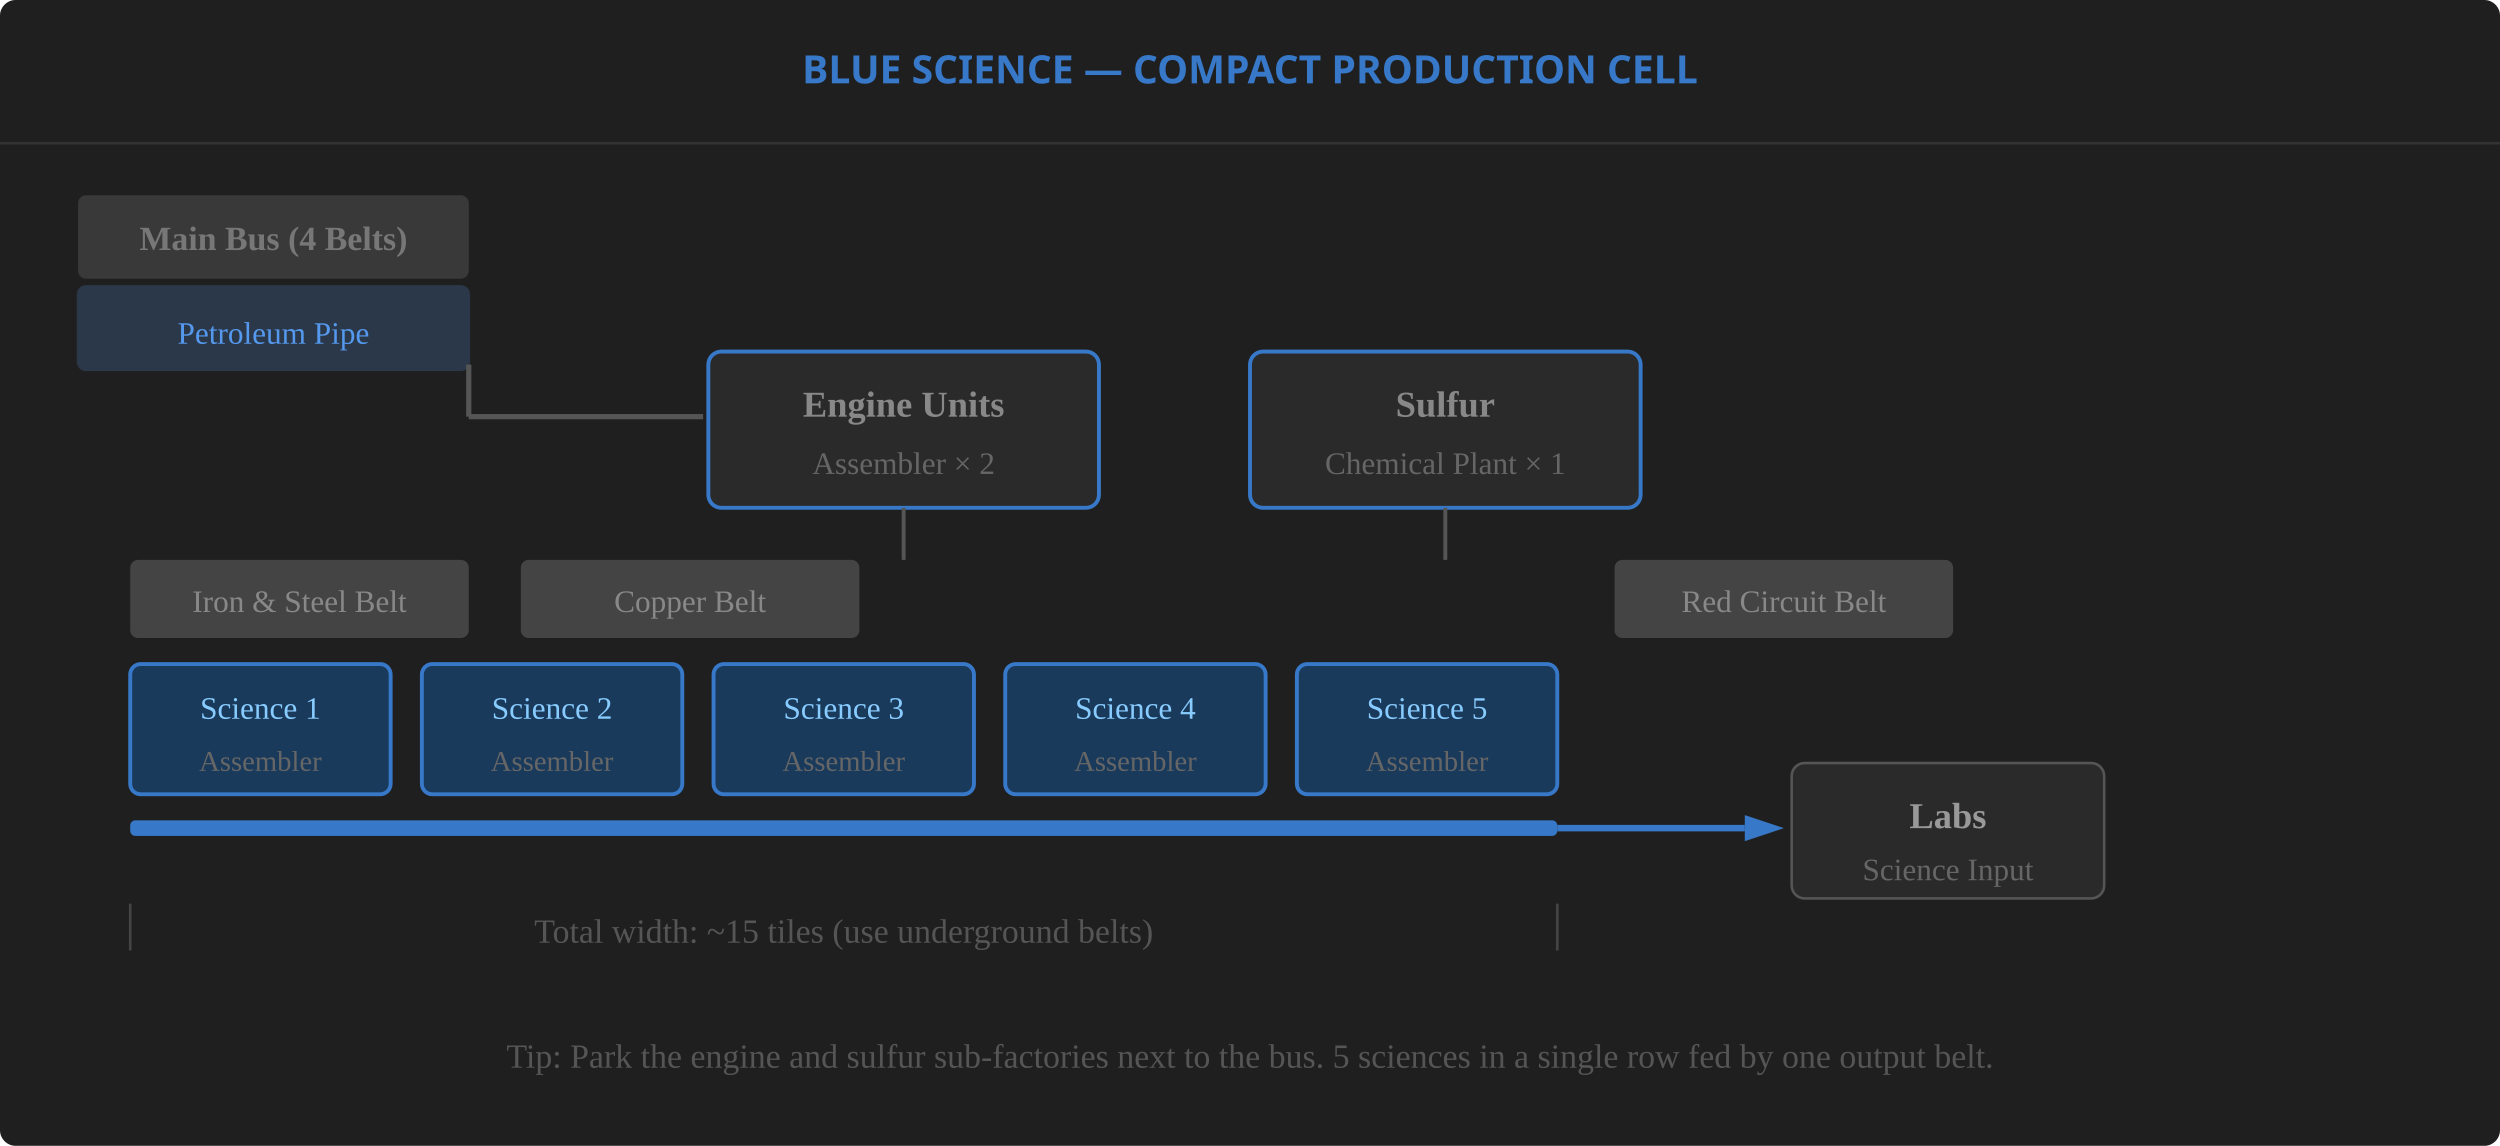
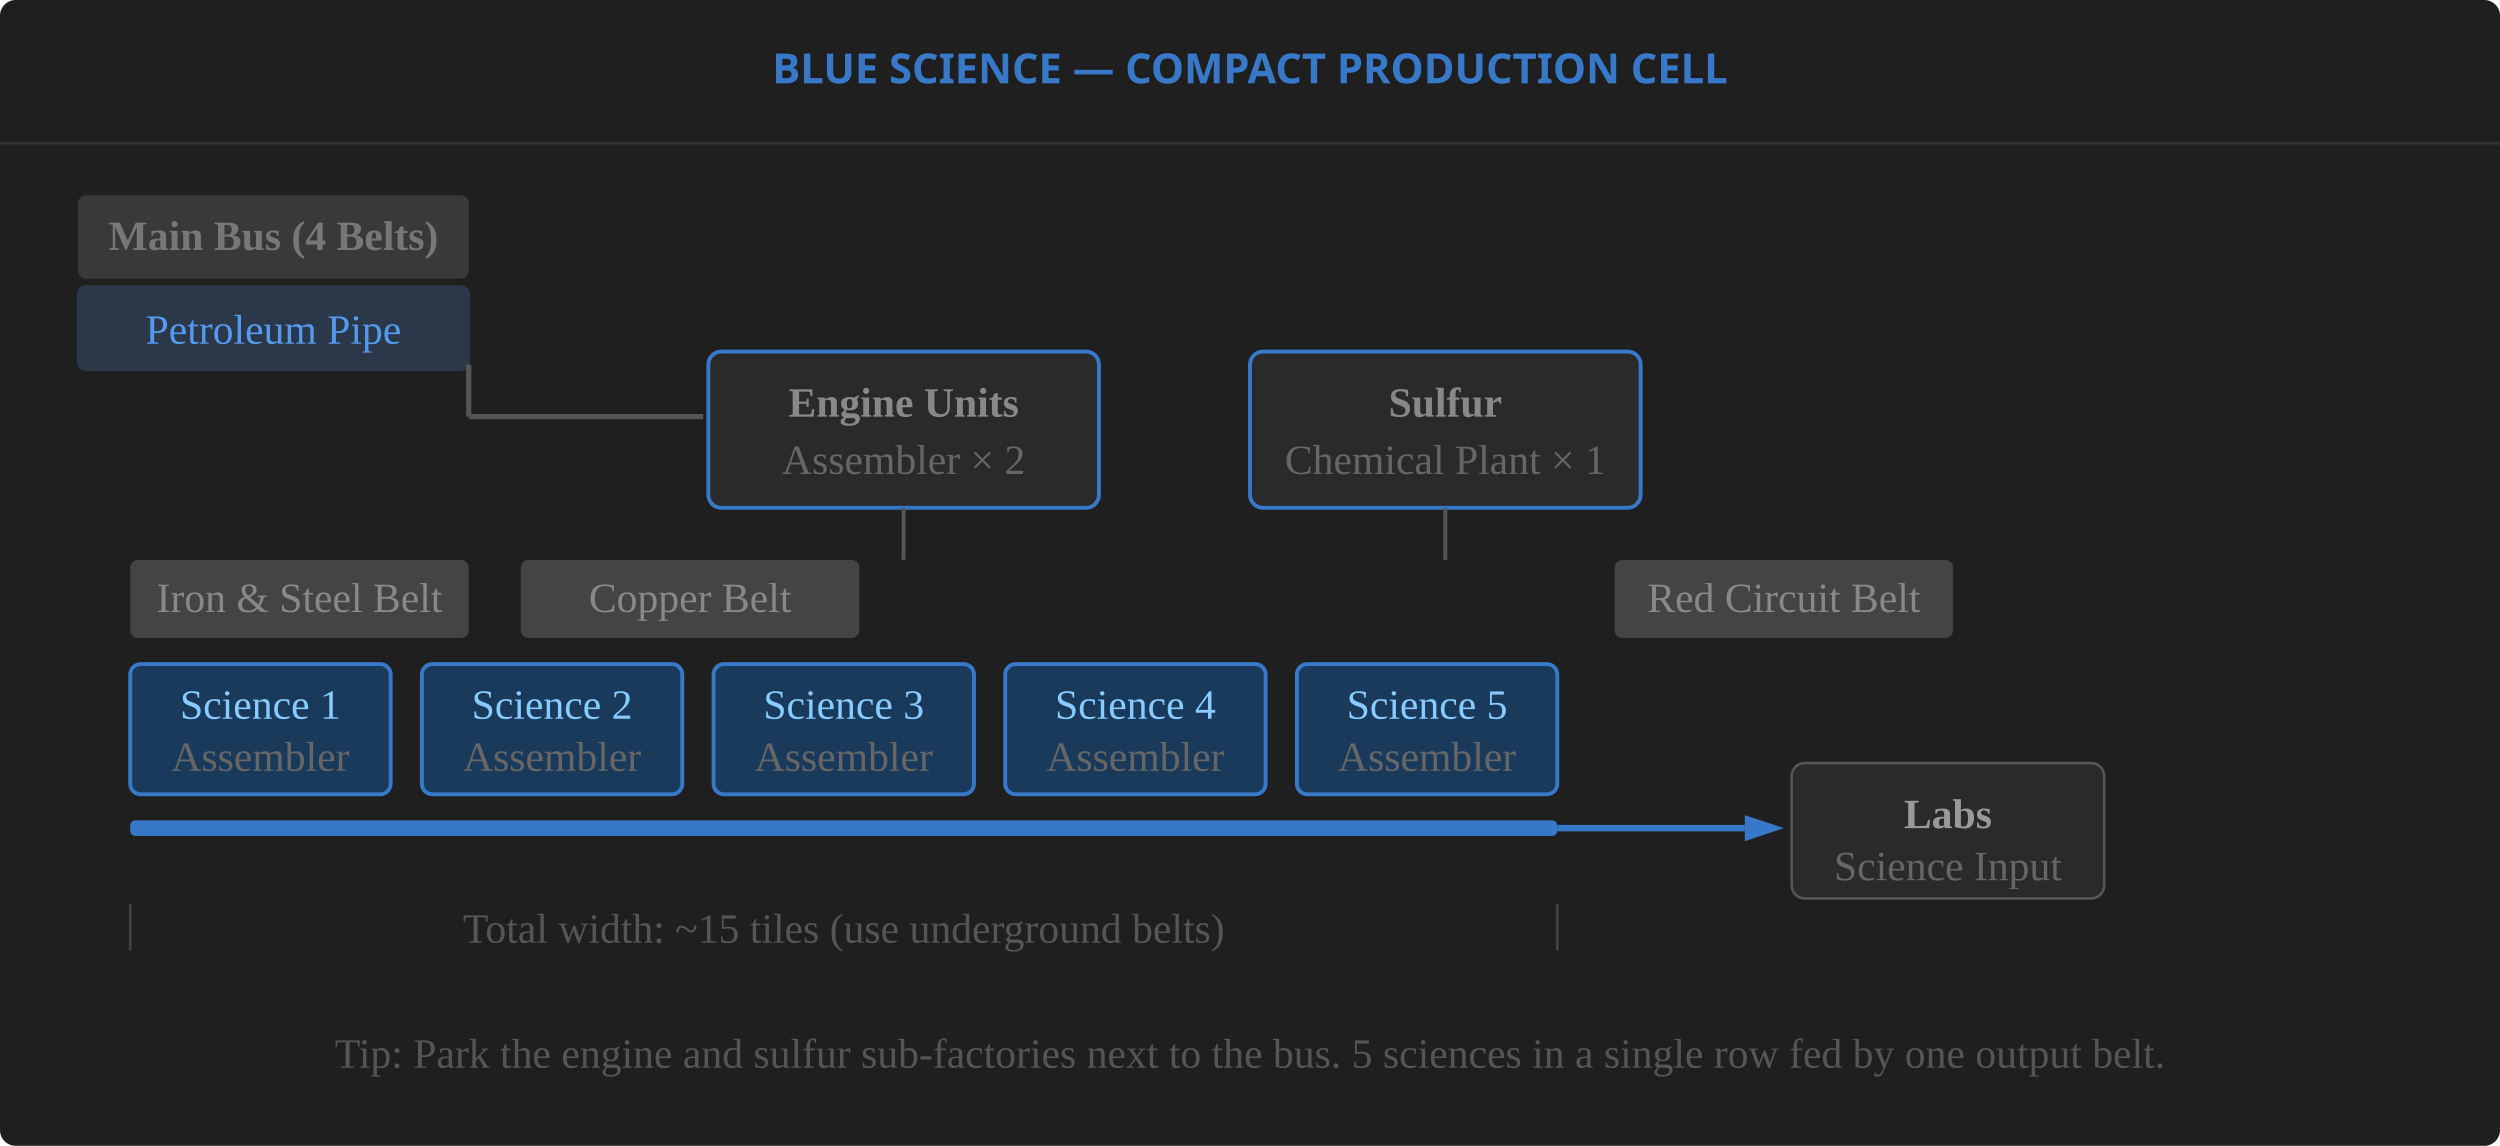
<svg xmlns="http://www.w3.org/2000/svg" viewBox="0 0 960 440" width="960" height="440">
  <defs>
    <filter id="g">
      <feGaussianBlur stdDeviation="2" result="b" />
      <feMerge>
        <feMergeNode in="b" />
        <feMergeNode in="SourceGraphic" />
      </feMerge>
    </filter>
  </defs>
  <rect width="960" height="440" fill="#1f1f1f" rx="6" />
  <line x1="0" y1="55" x2="960" y2="55" stroke="#333" />
-   <text x="480" y="32" text-anchor="middle" font-family="sans-serif" font-size="15" font-weight="900" fill="#3778c8">BLUE SCIENCE — COMPACT PRODUCTION CELL</text>
+   <text x="480" y="32" text-anchor="middle" font-family="sans-serif" font-size="16" font-weight="900" fill="#3778c8">BLUE SCIENCE — COMPACT PRODUCTION CELL</text>
  <rect x="30" y="75" width="150" height="32" rx="3" fill="#777" opacity="0.3" />
-   <text x="105" y="96" text-anchor="middle" font-size="13" fill="#777" font-weight="bold">Main Bus (4 Belts)</text>
+   <text x="105" y="96" text-anchor="middle" font-size="16" fill="#777" font-weight="bold">Main Bus (4 Belts)</text>
  <rect x="30" y="110" width="150" height="32" rx="3" fill="#5599ee" opacity="0.2" stroke="#5599ee" stroke-width="1" />
-   <text x="105" y="132" text-anchor="middle" font-size="12" fill="#5599ee">Petroleum Pipe</text>
+   <text x="105" y="132" text-anchor="middle" font-size="16" fill="#5599ee">Petroleum Pipe</text>
  <line x1="180" y1="140" x2="180" y2="160" stroke="#555" stroke-width="2" />
  <line x1="180" y1="160" x2="270" y2="160" stroke="#555" stroke-width="2" />
  <rect x="272" y="135" width="150" height="60" rx="5" fill="#2a2a2a" stroke="#3778c8" stroke-width="1.5" />
-   <text x="347" y="160" text-anchor="middle" font-size="14" fill="#888" font-weight="bold">Engine Units</text>
-   <text x="347" y="182" text-anchor="middle" font-size="12" fill="#666">Assembler × 2</text>
+   <text x="347" y="160" text-anchor="middle" font-size="16" fill="#888" font-weight="bold">Engine Units</text>
+   <text x="347" y="182" text-anchor="middle" font-size="16" fill="#666">Assembler × 2</text>
  <rect x="480" y="135" width="150" height="60" rx="5" fill="#2a2a2a" stroke="#3778c8" stroke-width="1.5" />
-   <text x="555" y="160" text-anchor="middle" font-size="14" fill="#888" font-weight="bold">Sulfur</text>
-   <text x="555" y="182" text-anchor="middle" font-size="12" fill="#666">Chemical Plant × 1</text>
+   <text x="555" y="160" text-anchor="middle" font-size="16" fill="#888" font-weight="bold">Sulfur</text>
+   <text x="555" y="182" text-anchor="middle" font-size="16" fill="#666">Chemical Plant × 1</text>
  <line x1="347" y1="195" x2="347" y2="215" stroke="#555" stroke-width="1.5" />
  <line x1="555" y1="195" x2="555" y2="215" stroke="#555" stroke-width="1.5" />
  <rect x="50" y="215" width="130" height="30" rx="3" fill="#444" />
-   <text x="115" y="235" text-anchor="middle" font-size="12" fill="#888">Iron &amp; Steel Belt</text>
+   <text x="115" y="235" text-anchor="middle" font-size="16" fill="#888">Iron &amp; Steel Belt</text>
  <rect x="200" y="215" width="130" height="30" rx="3" fill="#444" />
-   <text x="265" y="235" text-anchor="middle" font-size="12" fill="#888">Copper Belt</text>
+   <text x="265" y="235" text-anchor="middle" font-size="16" fill="#888">Copper Belt</text>
  <rect x="620" y="215" width="130" height="30" rx="3" fill="#444" />
-   <text x="685" y="235" text-anchor="middle" font-size="12" fill="#888">Red Circuit Belt</text>
+   <text x="685" y="235" text-anchor="middle" font-size="16" fill="#888">Red Circuit Belt</text>
  <rect x="50" y="255" width="100" height="50" rx="4" fill="#1a3a5c" stroke="#3778c8" stroke-width="1.5" />
-   <text x="100" y="276" text-anchor="middle" font-size="12" fill="#88ccff">Science 1</text>
-   <text x="100" y="296" text-anchor="middle" font-size="11" fill="#666">Assembler</text>
+   <text x="100" y="276" text-anchor="middle" font-size="16" fill="#88ccff">Science 1</text>
+   <text x="100" y="296" text-anchor="middle" font-size="16" fill="#666">Assembler</text>
  <rect x="162" y="255" width="100" height="50" rx="4" fill="#1a3a5c" stroke="#3778c8" stroke-width="1.5" />
-   <text x="212" y="276" text-anchor="middle" font-size="12" fill="#88ccff">Science 2</text>
-   <text x="212" y="296" text-anchor="middle" font-size="11" fill="#666">Assembler</text>
+   <text x="212" y="276" text-anchor="middle" font-size="16" fill="#88ccff">Science 2</text>
+   <text x="212" y="296" text-anchor="middle" font-size="16" fill="#666">Assembler</text>
  <rect x="274" y="255" width="100" height="50" rx="4" fill="#1a3a5c" stroke="#3778c8" stroke-width="1.5" />
-   <text x="324" y="276" text-anchor="middle" font-size="12" fill="#88ccff">Science 3</text>
-   <text x="324" y="296" text-anchor="middle" font-size="11" fill="#666">Assembler</text>
+   <text x="324" y="276" text-anchor="middle" font-size="16" fill="#88ccff">Science 3</text>
+   <text x="324" y="296" text-anchor="middle" font-size="16" fill="#666">Assembler</text>
  <rect x="386" y="255" width="100" height="50" rx="4" fill="#1a3a5c" stroke="#3778c8" stroke-width="1.5" />
-   <text x="436" y="276" text-anchor="middle" font-size="12" fill="#88ccff">Science 4</text>
-   <text x="436" y="296" text-anchor="middle" font-size="11" fill="#666">Assembler</text>
+   <text x="436" y="276" text-anchor="middle" font-size="16" fill="#88ccff">Science 4</text>
+   <text x="436" y="296" text-anchor="middle" font-size="16" fill="#666">Assembler</text>
  <rect x="498" y="255" width="100" height="50" rx="4" fill="#1a3a5c" stroke="#3778c8" stroke-width="1.5" />
-   <text x="548" y="276" text-anchor="middle" font-size="12" fill="#88ccff">Science 5</text>
-   <text x="548" y="296" text-anchor="middle" font-size="11" fill="#666">Assembler</text>
+   <text x="548" y="276" text-anchor="middle" font-size="16" fill="#88ccff">Science 5</text>
+   <text x="548" y="296" text-anchor="middle" font-size="16" fill="#666">Assembler</text>
  <rect x="50" y="315" width="548" height="6" rx="2" fill="#3778c8" />
  <line x1="598" y1="318" x2="670" y2="318" stroke="#3778c8" stroke-width="2.5" />
  <polygon points="670,313 685,318 670,323" fill="#3778c8" />
  <rect x="688" y="293" width="120" height="52" rx="5" fill="#2a2a2a" stroke="#555" />
-   <text x="748" y="318" text-anchor="middle" font-size="14" fill="#999" font-weight="bold">Labs</text>
-   <text x="748" y="338" text-anchor="middle" font-size="12" fill="#666">Science Input</text>
+   <text x="748" y="318" text-anchor="middle" font-size="16" fill="#999" font-weight="bold">Labs</text>
+   <text x="748" y="338" text-anchor="middle" font-size="16" fill="#666">Science Input</text>
  <line x1="50" y1="347" x2="50" y2="365" stroke="#444" stroke-width="1" />
  <line x1="598" y1="347" x2="598" y2="365" stroke="#444" stroke-width="1" />
-   <text x="324" y="362" text-anchor="middle" font-size="13" fill="#555">Total width: ~15 tiles (use underground belts)</text>
-   <text x="480" y="410" text-anchor="middle" font-size="13" fill="#555">Tip: Park the engine and sulfur sub-factories next to the bus. 5 sciences in a single row fed by one output belt.</text>
+   <text x="324" y="362" text-anchor="middle" font-size="16" fill="#555">Total width: ~15 tiles (use underground belts)</text>
+   <text x="480" y="410" text-anchor="middle" font-size="16" fill="#555">Tip: Park the engine and sulfur sub-factories next to the bus. 5 sciences in a single row fed by one output belt.</text>
</svg>
